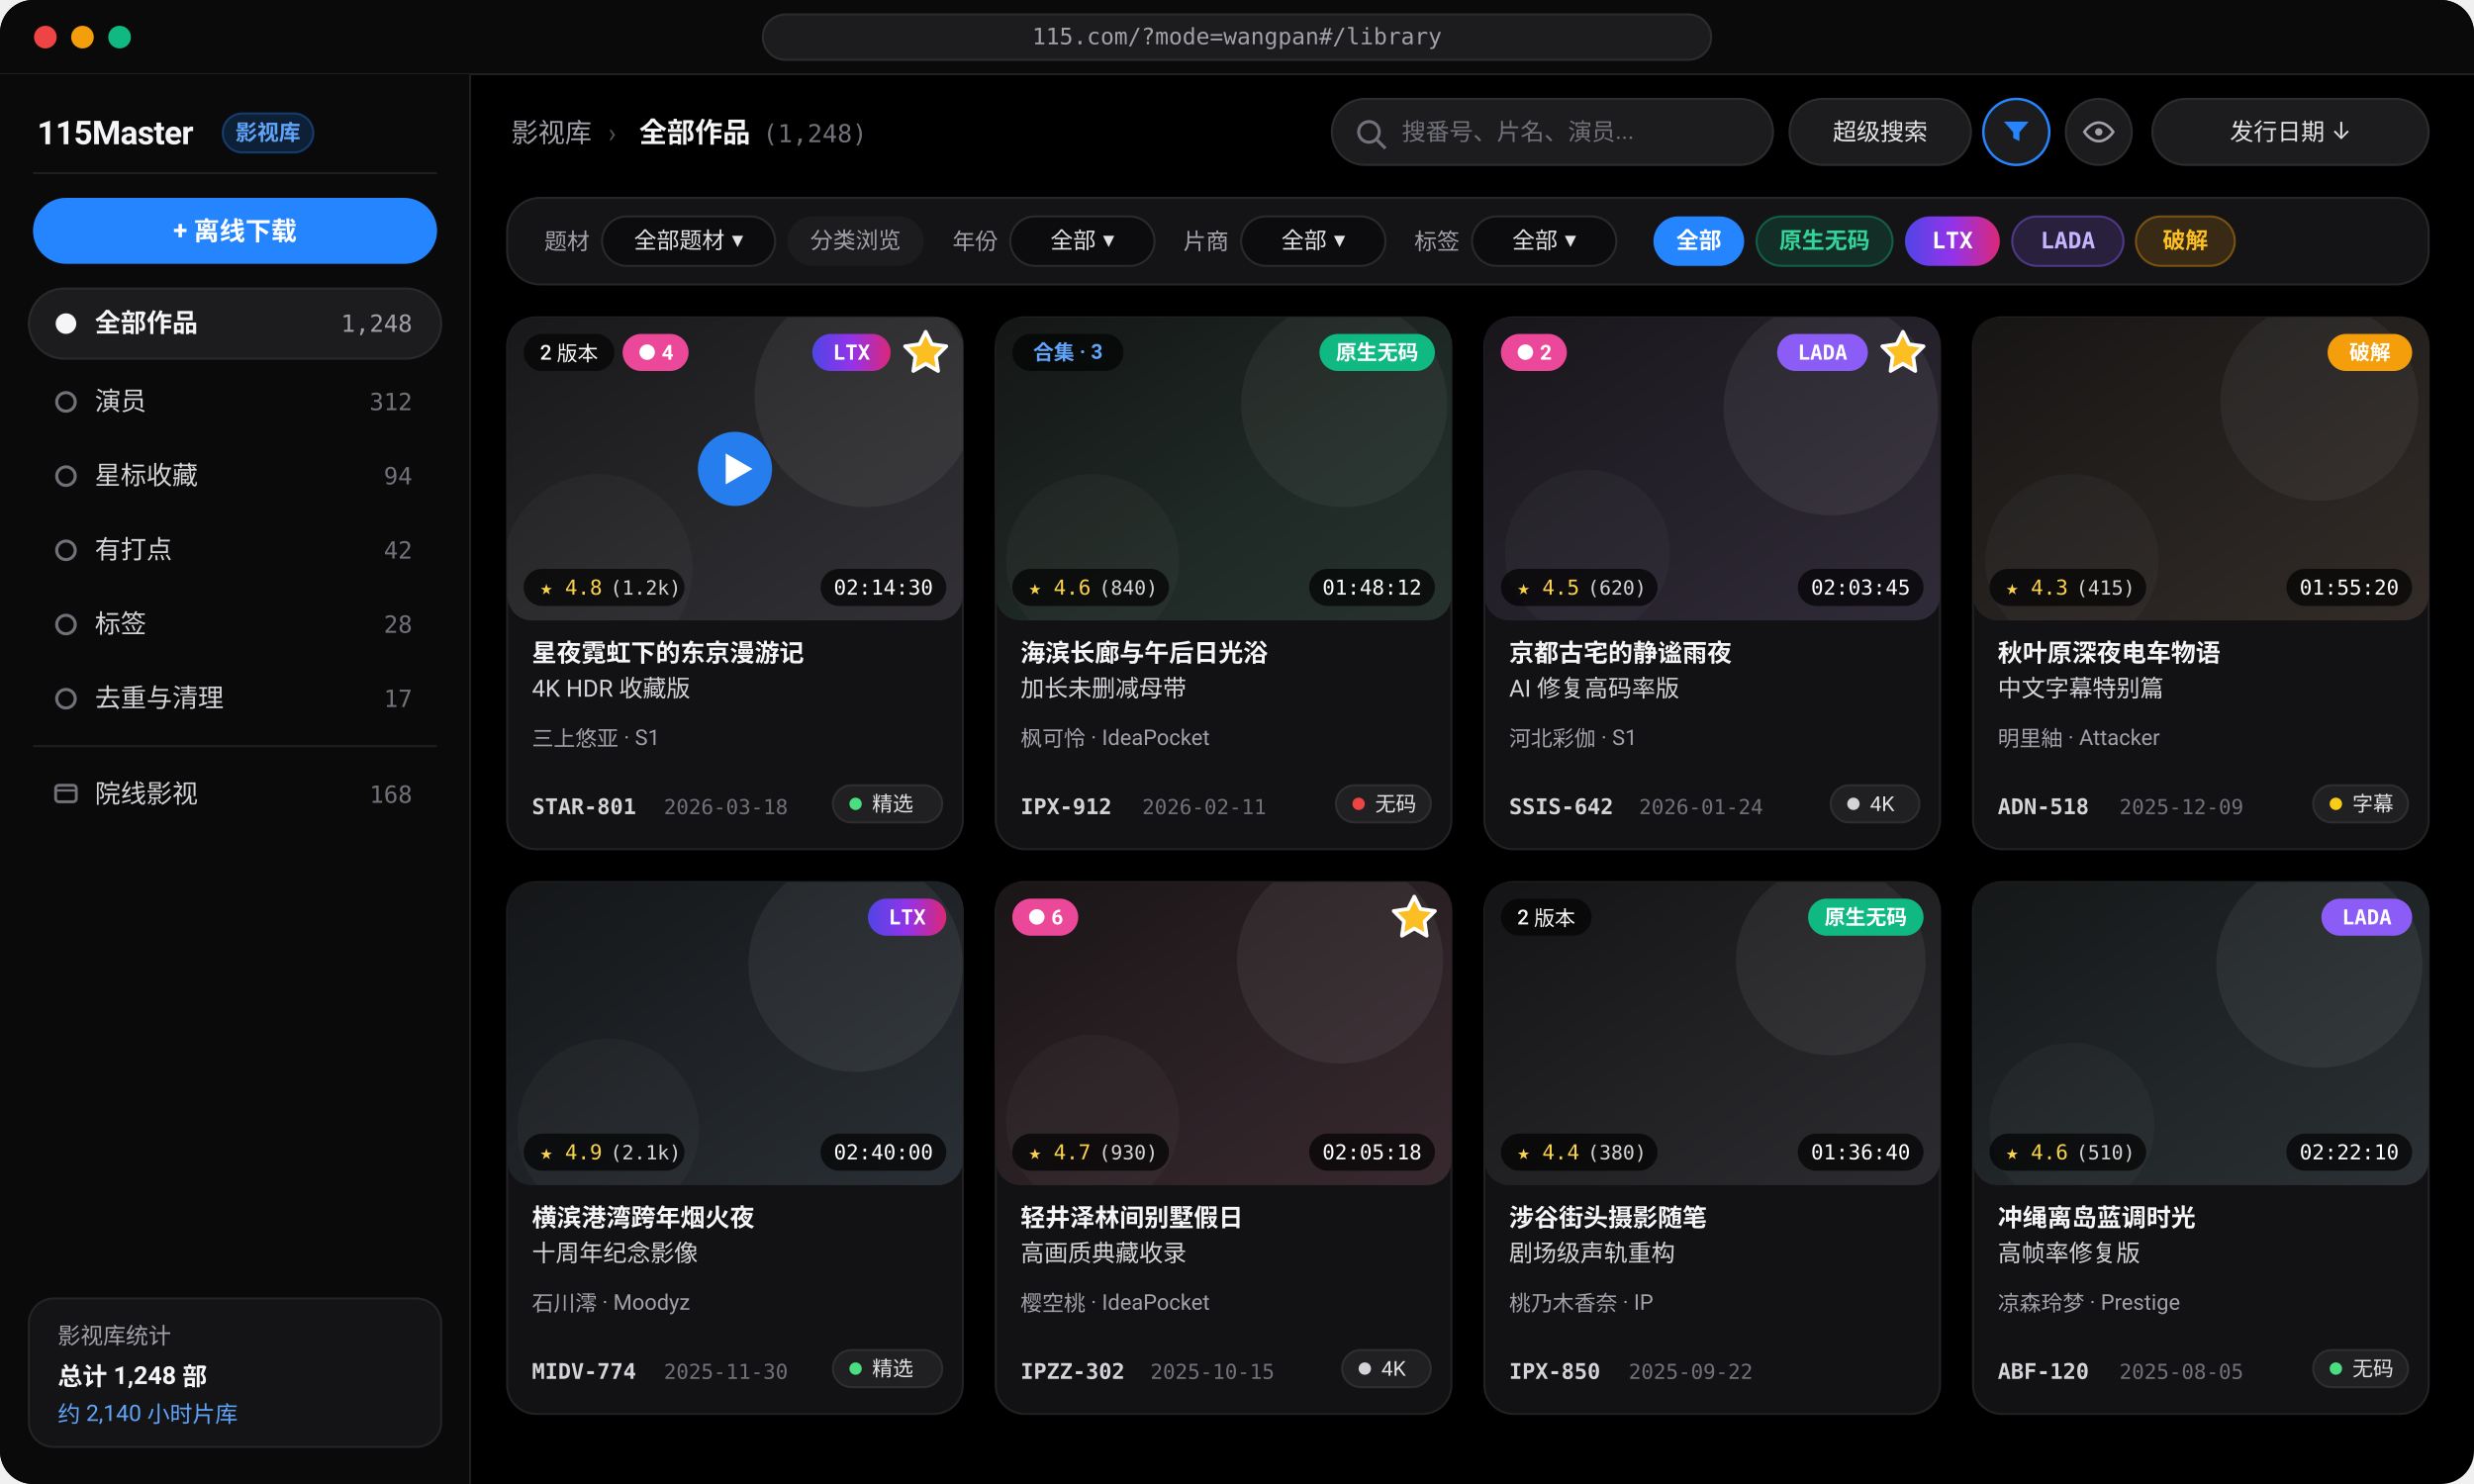
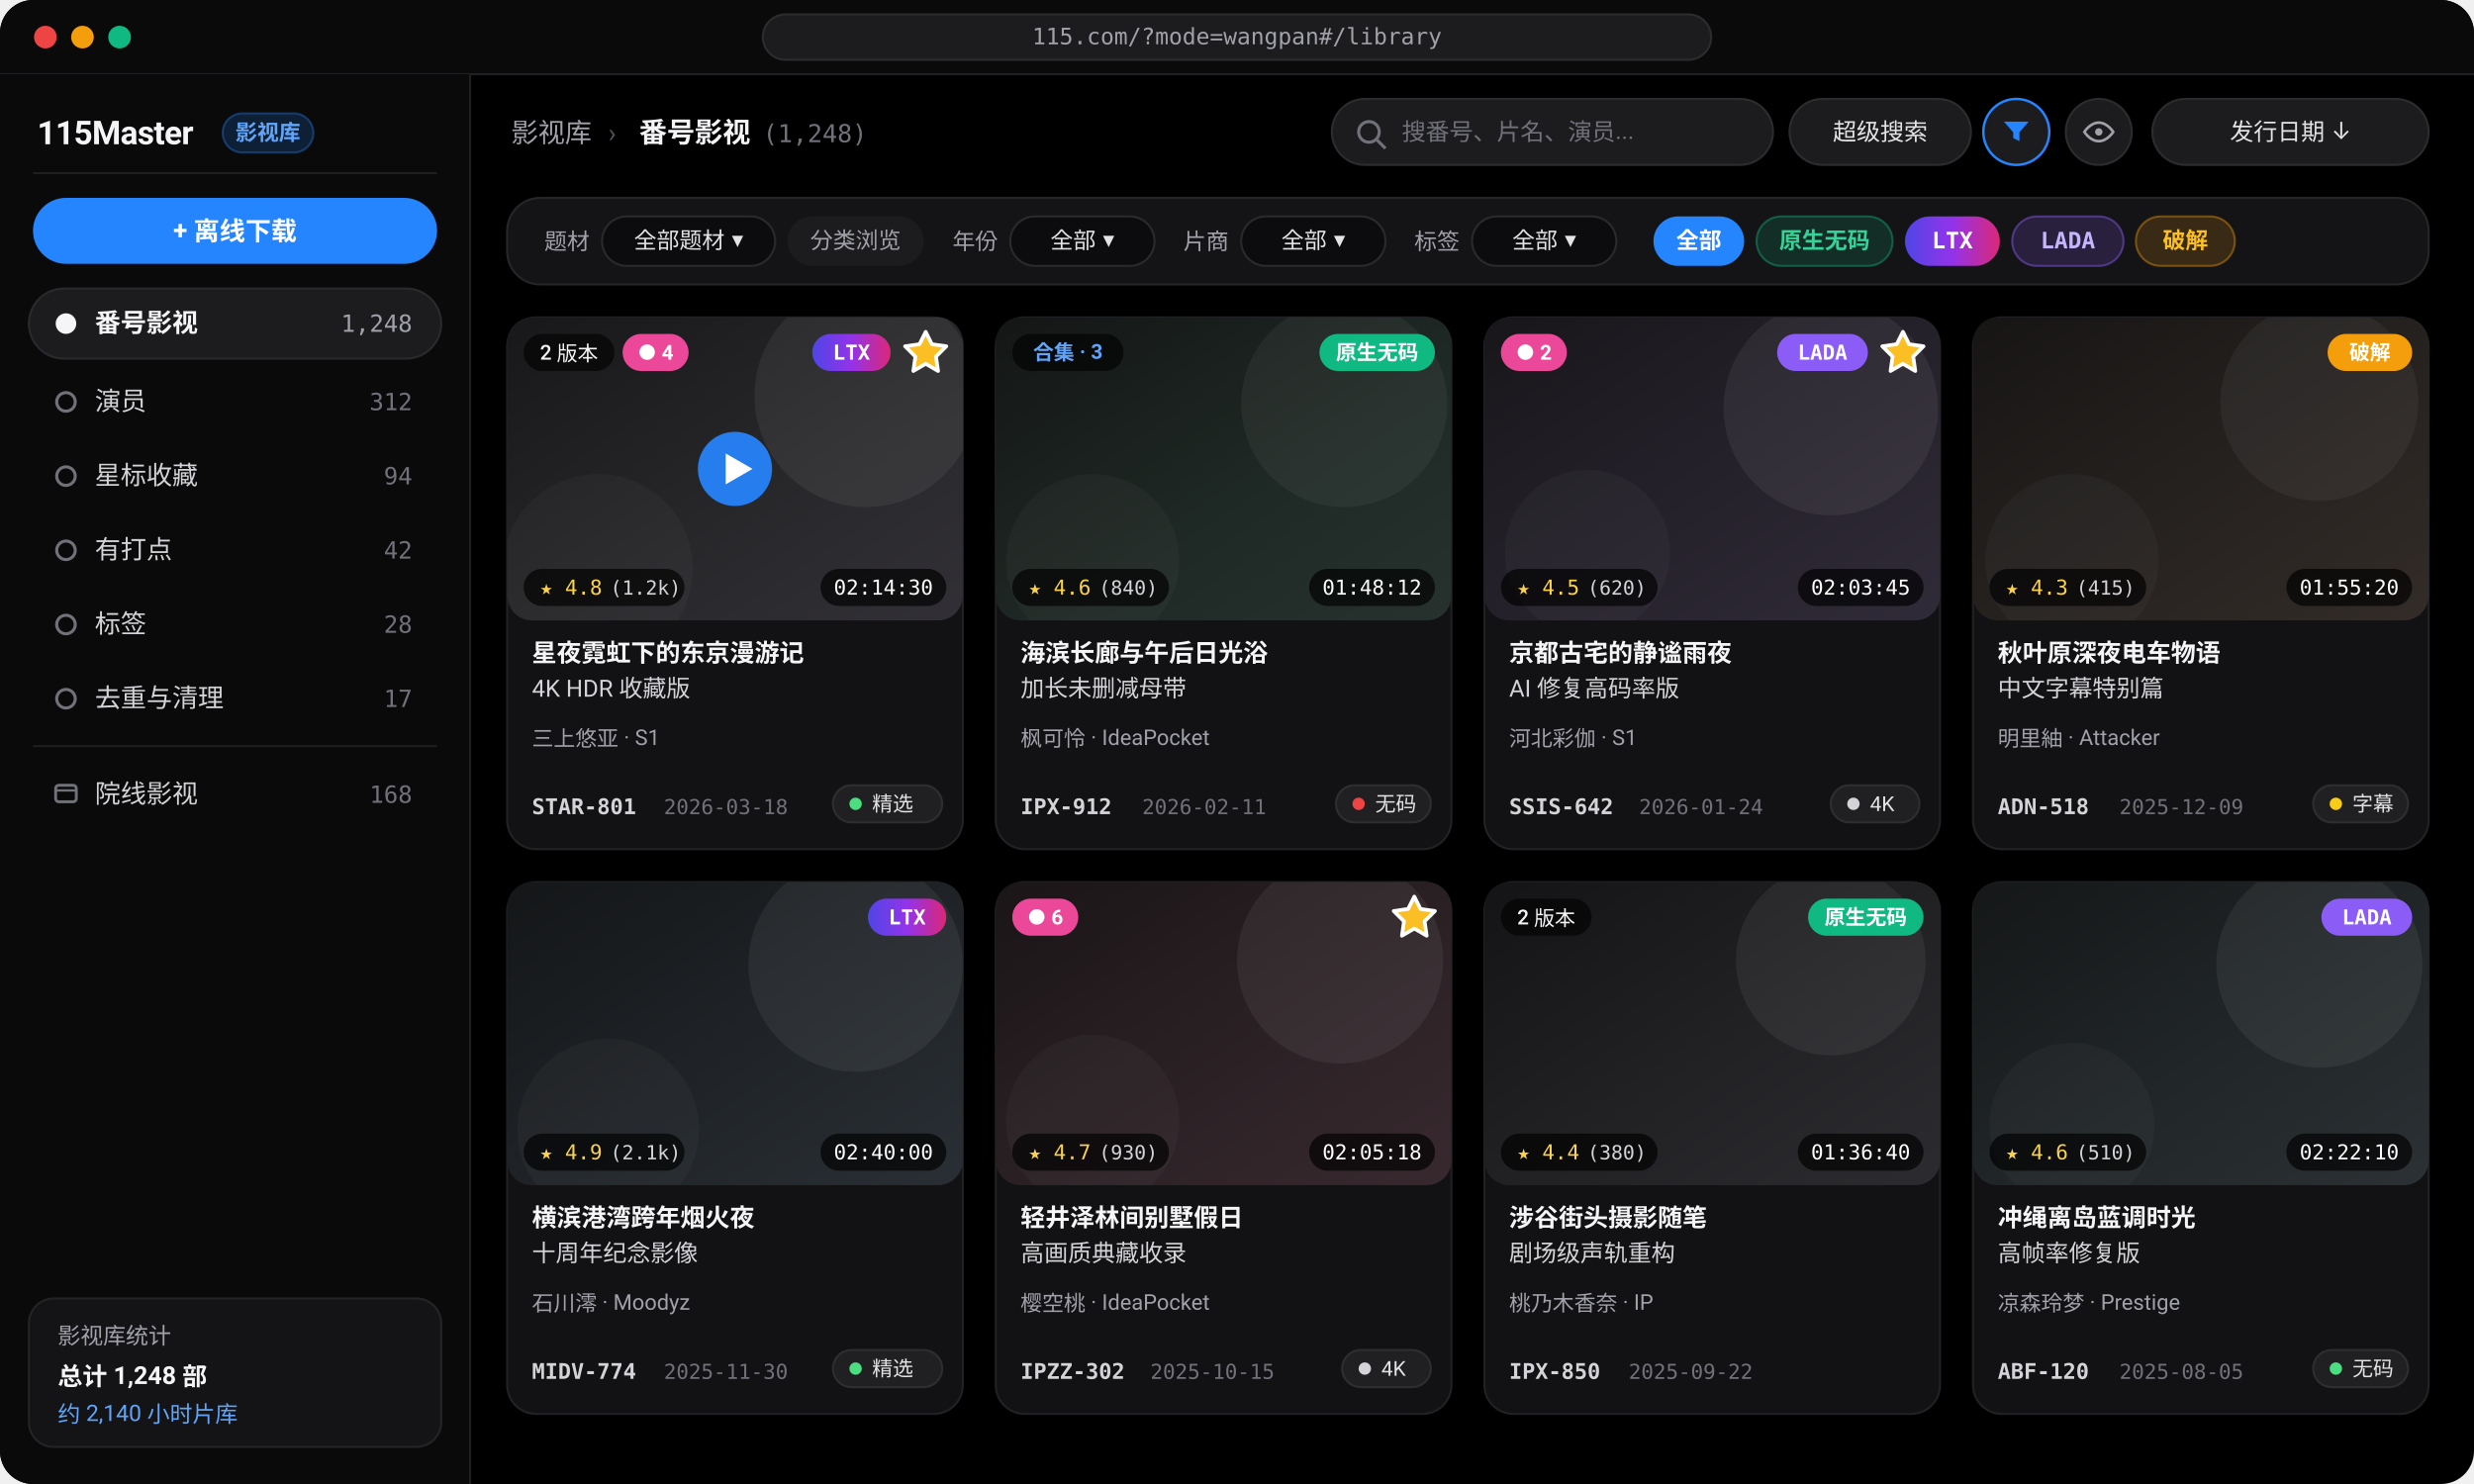
<svg xmlns="http://www.w3.org/2000/svg" viewBox="0 0 1200 720" width="1200" height="720" role="img" aria-label="115Master Fusion U3 影院界面预览">
  <defs>
    <style>
      .ui-font { font-family: -apple-system, BlinkMacSystemFont, 'PingFang SC', 'Microsoft YaHei', 'Segoe UI', Roboto, sans-serif; }
      .mono-font { font-family: ui-monospace, SFMono-Regular, Menlo, Monaco, Consolas, monospace; }
    </style>
    <linearGradient id="ltxGrad" x1="0%" y1="0%" x2="100%" y2="0%">
      <stop offset="0%" stop-color="#4f46e5" />
      <stop offset="50%" stop-color="#9333ea" />
      <stop offset="100%" stop-color="#db2777" />
    </linearGradient>
    <linearGradient id="art1" x1="0%" y1="0%" x2="100%" y2="100%">
      <stop offset="0%" stop-color="#18181b" />
      <stop offset="55%" stop-color="#27272a" />
      <stop offset="100%" stop-color="#323036" />
    </linearGradient>
    <linearGradient id="art2" x1="0%" y1="0%" x2="100%" y2="100%">
      <stop offset="0%" stop-color="#141615" />
      <stop offset="55%" stop-color="#1e2824" />
      <stop offset="100%" stop-color="#27322e" />
    </linearGradient>
    <linearGradient id="art3" x1="0%" y1="0%" x2="100%" y2="100%">
      <stop offset="0%" stop-color="#18161a" />
      <stop offset="55%" stop-color="#26222c" />
      <stop offset="100%" stop-color="#302b38" />
    </linearGradient>
    <linearGradient id="art4" x1="0%" y1="0%" x2="100%" y2="100%">
      <stop offset="0%" stop-color="#171514" />
      <stop offset="55%" stop-color="#262220" />
      <stop offset="100%" stop-color="#332c28" />
    </linearGradient>
    <linearGradient id="art5" x1="0%" y1="0%" x2="100%" y2="100%">
      <stop offset="0%" stop-color="#141618" />
      <stop offset="55%" stop-color="#202428" />
      <stop offset="100%" stop-color="#2a2f35" />
    </linearGradient>
    <linearGradient id="art6" x1="0%" y1="0%" x2="100%" y2="100%">
      <stop offset="0%" stop-color="#1a1517" />
      <stop offset="55%" stop-color="#2b2125" />
      <stop offset="100%" stop-color="#38292f" />
    </linearGradient>
    <linearGradient id="art7" x1="0%" y1="0%" x2="100%" y2="100%">
      <stop offset="0%" stop-color="#141416" />
      <stop offset="55%" stop-color="#222225" />
      <stop offset="100%" stop-color="#2c2c30" />
    </linearGradient>
    <linearGradient id="art8" x1="0%" y1="0%" x2="100%" y2="100%">
      <stop offset="0%" stop-color="#151718" />
      <stop offset="55%" stop-color="#212628" />
      <stop offset="100%" stop-color="#2b3134" />
    </linearGradient>
    <clipPath id="winClip">
      <rect x="0" y="0" width="1200" height="720" rx="16" />
    </clipPath>
    <clipPath id="posterClip1">
      <rect x="246" y="154" width="221" height="147" rx="12" />
    </clipPath>
    <clipPath id="posterClip2">
      <rect x="483" y="154" width="221" height="147" rx="12" />
    </clipPath>
    <clipPath id="posterClip3">
      <rect x="720" y="154" width="221" height="147" rx="12" />
    </clipPath>
    <clipPath id="posterClip4">
      <rect x="957" y="154" width="221" height="147" rx="12" />
    </clipPath>
    <clipPath id="posterClip5">
      <rect x="246" y="428" width="221" height="147" rx="12" />
    </clipPath>
    <clipPath id="posterClip6">
      <rect x="483" y="428" width="221" height="147" rx="12" />
    </clipPath>
    <clipPath id="posterClip7">
      <rect x="720" y="428" width="221" height="147" rx="12" />
    </clipPath>
    <clipPath id="posterClip8">
      <rect x="957" y="428" width="221" height="147" rx="12" />
    </clipPath>
  </defs>
  <g clip-path="url(#winClip)" class="ui-font">
    <rect x="0" y="0" width="1200" height="720" fill="#000000" />
    <rect x="0" y="0" width="1200" height="36" fill="#0a0a0a" />
    <line x1="0" y1="36" x2="1200" y2="36" stroke="#1f1f22" stroke-width="1" />
    <circle cx="22" cy="18" r="5.5" fill="#ef4444" />
    <circle cx="40" cy="18" r="5.5" fill="#f59e0b" />
    <circle cx="58" cy="18" r="5.5" fill="#10b981" />
    <rect x="370" y="7" width="460" height="22" rx="11" fill="#1c1c1e" stroke="#2c2c2f" stroke-width="1" />
    <text x="600" y="21.5" text-anchor="middle" fill="#a1a1aa" font-size="11" class="mono-font">115.com/?mode=wangpan#/library</text>
    <rect x="0" y="36" width="228" height="684" fill="#0a0a0a" />
    <line x1="228" y1="36" x2="228" y2="720" stroke="#1f1f22" stroke-width="1" />
    <text x="18" y="70" fill="#f5f5f7" font-size="16" font-weight="700" letter-spacing="-0.3">115Master</text>
    <rect x="108" y="55" width="44" height="19" rx="9.5" fill="#2585ff" fill-opacity="0.18" stroke="#2585ff" stroke-opacity="0.35" stroke-width="1" />
    <text x="130" y="68" text-anchor="middle" fill="#60a5fa" font-size="10.5" font-weight="600">影视库</text>
    <line x1="16" y1="84" x2="212" y2="84" stroke="#1f1f22" stroke-width="1" />
    <rect x="16" y="96" width="196" height="32" rx="16" fill="#2585ff" />
    <text x="114" y="116" text-anchor="middle" fill="#ffffff" font-size="12.5" font-weight="600">+ 离线下载</text>
    <rect x="14" y="140" width="200" height="34" rx="17" fill="#1c1c1e" stroke="#2a2a2d" stroke-width="1" />
    <circle cx="32" cy="157" r="5" fill="#f5f5f7" />
-     <text x="46" y="161" fill="#f5f5f7" font-size="12.5" font-weight="600">全部作品</text>
+     <text x="46" y="161" fill="#f5f5f7" font-size="12.5" font-weight="600">番号影视</text>
    <text x="200" y="161" text-anchor="end" fill="#a1a1aa" font-size="11.5" class="mono-font">1,248</text>
    <circle cx="32" cy="195" r="4.5" fill="none" stroke="#71717a" stroke-width="1.5" />
    <text x="46" y="199" fill="#d4d4d8" font-size="12.5">演员</text>
    <text x="200" y="199" text-anchor="end" fill="#71717a" font-size="11.5" class="mono-font">312</text>
    <circle cx="32" cy="231" r="4.5" fill="none" stroke="#71717a" stroke-width="1.5" />
    <text x="46" y="235" fill="#d4d4d8" font-size="12.5">星标收藏</text>
    <text x="200" y="235" text-anchor="end" fill="#71717a" font-size="11.5" class="mono-font">94</text>
    <circle cx="32" cy="267" r="4.5" fill="none" stroke="#71717a" stroke-width="1.5" />
    <text x="46" y="271" fill="#d4d4d8" font-size="12.5">有打点</text>
    <text x="200" y="271" text-anchor="end" fill="#71717a" font-size="11.5" class="mono-font">42</text>
    <circle cx="32" cy="303" r="4.5" fill="none" stroke="#71717a" stroke-width="1.5" />
    <text x="46" y="307" fill="#d4d4d8" font-size="12.5">标签</text>
    <text x="200" y="307" text-anchor="end" fill="#71717a" font-size="11.5" class="mono-font">28</text>
    <circle cx="32" cy="339" r="4.5" fill="none" stroke="#71717a" stroke-width="1.5" />
    <text x="46" y="343" fill="#d4d4d8" font-size="12.5">去重与清理</text>
    <text x="200" y="343" text-anchor="end" fill="#71717a" font-size="11.5" class="mono-font">17</text>
    <line x1="16" y1="362" x2="212" y2="362" stroke="#1f1f22" stroke-width="1" />
    <rect x="27" y="381" width="10" height="8" rx="1.5" fill="none" stroke="#71717a" stroke-width="1.4" />
    <line x1="27" y1="383.5" x2="37" y2="383.5" stroke="#71717a" stroke-width="1.1" />
    <text x="46" y="389.5" fill="#d4d4d8" font-size="12.5">院线影视</text>
    <text x="200" y="389.5" text-anchor="end" fill="#71717a" font-size="11.5" class="mono-font">168</text>
    <rect x="14" y="630" width="200" height="72" rx="12" fill="#141416" stroke="#242427" stroke-width="1" />
    <text x="28" y="652" fill="#a1a1aa" font-size="11">影视库统计</text>
    <text x="28" y="672" fill="#f5f5f7" font-size="12" font-weight="600">总计 1,248 部</text>
    <text x="28" y="690" fill="#60a5fa" font-size="11">约 2,140 小时片库</text>
    <text x="248" y="69" fill="#a1a1aa" font-size="13">影视库</text>
    <text x="295" y="69" fill="#52525b" font-size="13">›</text>
-     <text x="310" y="69" fill="#f5f5f7" font-size="13.5" font-weight="600">全部作品</text>
+     <text x="310" y="69" fill="#f5f5f7" font-size="13.5" font-weight="600">番号影视</text>
    <text x="370" y="69" fill="#71717a" font-size="12" class="mono-font">(1,248)</text>
    <rect x="646" y="48" width="214" height="32" rx="16" fill="#1c1c1e" stroke="#2c2c2f" stroke-width="1" />
    <circle cx="664" cy="64" r="5" fill="none" stroke="#71717a" stroke-width="1.5" />
    <line x1="668" y1="68" x2="672" y2="72" stroke="#71717a" stroke-width="1.5" />
    <text x="680" y="68" fill="#71717a" font-size="11.5">搜番号、片名、演员...</text>
    <rect x="868" y="48" width="88" height="32" rx="16" fill="#1c1c1e" stroke="#2c2c2f" stroke-width="1" />
    <text x="912" y="68" text-anchor="middle" fill="#e4e4e7" font-size="11.5" font-weight="500">超级搜索</text>
    <circle cx="978" cy="64" r="16" fill="#1c1c1e" stroke="#2585ff" stroke-width="1.2" />
    <path d="M972 59h12l-4.5 5.2v4.3l-3-1.5v-2.8z" fill="#2585ff" />
    <circle cx="1018" cy="64" r="16" fill="#1c1c1e" stroke="#2c2c2f" stroke-width="1" />
    <path d="M1011 64s2.8-4.5 7-4.5 7 4.5 7 4.5-2.8 4.5-7 4.5-7-4.5-7-4.5z" fill="none" stroke="#a1a1aa" stroke-width="1.3" />
    <circle cx="1018" cy="64" r="1.8" fill="#a1a1aa" />
    <rect x="1044" y="48" width="134" height="32" rx="16" fill="#1c1c1e" stroke="#2c2c2f" stroke-width="1" />
    <text x="1111" y="68" text-anchor="middle" fill="#e4e4e7" font-size="11.5">发行日期 ↓</text>
    <rect x="246" y="96" width="932" height="42" rx="16" fill="#141416" stroke="#262629" stroke-width="1" />
    <text x="264" y="121" fill="#a1a1aa" font-size="11">题材</text>
    <rect x="292" y="105" width="84" height="24" rx="12" fill="#0c0c0e" stroke="#2a2a2d" stroke-width="1" />
    <text x="334" y="120.5" text-anchor="middle" fill="#e4e4e7" font-size="11">全部题材 ▾</text>
    <rect x="382" y="105" width="66" height="24" rx="12" fill="#1c1c1e" />
    <text x="415" y="120.5" text-anchor="middle" fill="#a1a1aa" font-size="11">分类浏览</text>
    <text x="462" y="121" fill="#a1a1aa" font-size="11">年份</text>
    <rect x="490" y="105" width="70" height="24" rx="12" fill="#0c0c0e" stroke="#2a2a2d" stroke-width="1" />
    <text x="525" y="120.5" text-anchor="middle" fill="#e4e4e7" font-size="11">全部 ▾</text>
    <text x="574" y="121" fill="#a1a1aa" font-size="11">片商</text>
    <rect x="602" y="105" width="70" height="24" rx="12" fill="#0c0c0e" stroke="#2a2a2d" stroke-width="1" />
    <text x="637" y="120.5" text-anchor="middle" fill="#e4e4e7" font-size="11">全部 ▾</text>
    <text x="686" y="121" fill="#a1a1aa" font-size="11">标签</text>
    <rect x="714" y="105" width="70" height="24" rx="12" fill="#0c0c0e" stroke="#2a2a2d" stroke-width="1" />
    <text x="749" y="120.5" text-anchor="middle" fill="#e4e4e7" font-size="11">全部 ▾</text>
    <rect x="802" y="105" width="44" height="24" rx="12" fill="#2585ff" />
    <text x="824" y="120.5" text-anchor="middle" fill="#ffffff" font-size="11" font-weight="600">全部</text>
    <rect x="852" y="105" width="66" height="24" rx="12" fill="#10b981" fill-opacity="0.16" stroke="#10b981" stroke-opacity="0.4" stroke-width="1" />
    <text x="885" y="120.5" text-anchor="middle" fill="#34d399" font-size="11" font-weight="600">原生无码</text>
    <rect x="924" y="105" width="46" height="24" rx="12" fill="url(#ltxGrad)" />
    <text x="947" y="120.5" text-anchor="middle" fill="#ffffff" font-size="11" font-weight="700" class="mono-font">LTX</text>
    <rect x="976" y="105" width="54" height="24" rx="12" fill="#8b5cf6" fill-opacity="0.18" stroke="#8b5cf6" stroke-opacity="0.45" stroke-width="1" />
    <text x="1003" y="120.5" text-anchor="middle" fill="#c4b5fd" font-size="11" font-weight="700" class="mono-font">LADA</text>
    <rect x="1036" y="105" width="48" height="24" rx="12" fill="#f59e0b" fill-opacity="0.16" stroke="#f59e0b" stroke-opacity="0.4" stroke-width="1" />
    <text x="1060" y="120.5" text-anchor="middle" fill="#fbbf24" font-size="11" font-weight="600">破解</text>
    <g>
      <rect x="246" y="154" width="221" height="258" rx="14" fill="#121214" stroke="#222225" stroke-width="1" />
      <g clip-path="url(#posterClip1)">
        <rect x="246" y="154" width="221" height="147" fill="url(#art1)" />
        <circle cx="420" cy="192" r="54" fill="#ffffff" fill-opacity="0.06" />
        <circle cx="290" cy="276" r="46" fill="#a1a1aa" fill-opacity="0.05" />
      </g>
      <circle cx="356.5" cy="227.5" r="18" fill="#2585ff" fill-opacity="0.92" />
      <polygon points="352,220 365,227.5 352,235" fill="#ffffff" />
      <rect x="254" y="162" width="44" height="18" rx="9" fill="#000000" fill-opacity="0.62" />
      <text x="276" y="174.5" text-anchor="middle" fill="#f5f5f7" font-size="10" font-weight="500">2 版本</text>
      <rect x="302" y="162" width="32" height="18" rx="9" fill="#ec4899" />
      <text x="318" y="174.5" text-anchor="middle" fill="#ffffff" font-size="10" font-weight="700">● 4</text>
      <rect x="394" y="162" width="38" height="18" rx="9" fill="url(#ltxGrad)" />
      <text x="413" y="174.5" text-anchor="middle" fill="#ffffff" font-size="10" font-weight="700" class="mono-font">LTX</text>
      <polygon points="449,161 452,167 459,168 454,173 455,180 449,176.5 443,180 444,173 439,168 446,167" fill="#fbbf24" stroke="#ffffff" stroke-width="1.8" stroke-linejoin="round" />
      <rect x="254" y="276" width="78" height="18" rx="9" fill="#000000" fill-opacity="0.68" />
      <text x="262" y="288.5" fill="#fcd34d" font-size="10" class="mono-font">★ 4.8</text>
      <text x="296" y="288.5" fill="#d4d4d8" font-size="9.5" class="mono-font">(1.2k)</text>
      <rect x="398" y="276" width="61" height="18" rx="9" fill="#000000" fill-opacity="0.68" />
      <text x="428.5" y="288.5" text-anchor="middle" fill="#ffffff" font-size="10" class="mono-font">02:14:30</text>
      <text x="258" y="321" fill="#f5f5f7" font-size="12" font-weight="600">星夜霓虹下的东京漫游记</text>
      <text x="258" y="338" fill="#d4d4d8" font-size="11.5">4K HDR 收藏版</text>
      <text x="258" y="362" fill="#a1a1aa" font-size="10.5">三上悠亚 · S1</text>
      <text x="258" y="395" fill="#d4d4d8" font-size="10.5" font-weight="600" class="mono-font">STAR-801</text>
      <text x="322" y="395" fill="#71717a" font-size="10" class="mono-font">2026-03-18</text>
      <rect x="404" y="381" width="53" height="18" rx="9" fill="#202022" stroke="#2e2e31" stroke-width="1" />
      <circle cx="415" cy="390" r="3" fill="#4ade80" />
      <text x="423" y="393.5" fill="#e4e4e7" font-size="10">精选</text>
    </g>
    <g>
      <rect x="483" y="154" width="221" height="258" rx="14" fill="#121214" stroke="#222225" stroke-width="1" />
      <g clip-path="url(#posterClip2)">
        <rect x="483" y="154" width="221" height="147" fill="url(#art2)" />
        <circle cx="652" cy="196" r="50" fill="#ffffff" fill-opacity="0.05" />
        <circle cx="530" cy="272" r="42" fill="#a1a1aa" fill-opacity="0.05" />
      </g>
      <rect x="491" y="162" width="54" height="18" rx="9" fill="#000000" fill-opacity="0.62" />
      <text x="518" y="174.5" text-anchor="middle" fill="#60a5fa" font-size="10" font-weight="600">合集 · 3</text>
      <rect x="640" y="162" width="56" height="18" rx="9" fill="#10b981" />
      <text x="668" y="174.5" text-anchor="middle" fill="#ffffff" font-size="10" font-weight="700">原生无码</text>
      <rect x="491" y="276" width="76" height="18" rx="9" fill="#000000" fill-opacity="0.68" />
      <text x="499" y="288.5" fill="#fcd34d" font-size="10" class="mono-font">★ 4.6</text>
      <text x="533" y="288.5" fill="#d4d4d8" font-size="9.5" class="mono-font">(840)</text>
      <rect x="635" y="276" width="61" height="18" rx="9" fill="#000000" fill-opacity="0.68" />
      <text x="665.5" y="288.5" text-anchor="middle" fill="#ffffff" font-size="10" class="mono-font">01:48:12</text>
      <text x="495" y="321" fill="#f5f5f7" font-size="12" font-weight="600">海滨长廊与午后日光浴</text>
      <text x="495" y="338" fill="#d4d4d8" font-size="11.5">加长未删减母带</text>
      <text x="495" y="362" fill="#a1a1aa" font-size="10.5">枫可怜 · IdeaPocket</text>
      <text x="495" y="395" fill="#d4d4d8" font-size="10.5" font-weight="600" class="mono-font">IPX-912</text>
      <text x="554" y="395" fill="#71717a" font-size="10" class="mono-font">2026-02-11</text>
      <rect x="648" y="381" width="46" height="18" rx="9" fill="#202022" stroke="#2e2e31" stroke-width="1" />
      <circle cx="659" cy="390" r="3" fill="#ef4444" />
      <text x="667" y="393.5" fill="#e4e4e7" font-size="10">无码</text>
    </g>
    <g>
      <rect x="720" y="154" width="221" height="258" rx="14" fill="#121214" stroke="#222225" stroke-width="1" />
      <g clip-path="url(#posterClip3)">
        <rect x="720" y="154" width="221" height="147" fill="url(#art3)" />
        <circle cx="888" cy="198" r="52" fill="#ffffff" fill-opacity="0.06" />
        <circle cx="770" cy="268" r="40" fill="#a1a1aa" fill-opacity="0.05" />
      </g>
      <rect x="728" y="162" width="32" height="18" rx="9" fill="#ec4899" />
      <text x="744" y="174.5" text-anchor="middle" fill="#ffffff" font-size="10" font-weight="700">● 2</text>
      <rect x="862" y="162" width="44" height="18" rx="9" fill="#8b5cf6" />
      <text x="884" y="174.5" text-anchor="middle" fill="#ffffff" font-size="10" font-weight="700" class="mono-font">LADA</text>
      <polygon points="923,161 926,167 933,168 928,173 929,180 923,176.5 917,180 918,173 913,168 920,167" fill="#fbbf24" stroke="#ffffff" stroke-width="1.8" stroke-linejoin="round" />
      <rect x="728" y="276" width="76" height="18" rx="9" fill="#000000" fill-opacity="0.68" />
      <text x="736" y="288.5" fill="#fcd34d" font-size="10" class="mono-font">★ 4.5</text>
      <text x="770" y="288.5" fill="#d4d4d8" font-size="9.5" class="mono-font">(620)</text>
      <rect x="872" y="276" width="61" height="18" rx="9" fill="#000000" fill-opacity="0.68" />
      <text x="902.5" y="288.5" text-anchor="middle" fill="#ffffff" font-size="10" class="mono-font">02:03:45</text>
      <text x="732" y="321" fill="#f5f5f7" font-size="12" font-weight="600">京都古宅的静谧雨夜</text>
      <text x="732" y="338" fill="#d4d4d8" font-size="11.5">AI 修复高码率版</text>
      <text x="732" y="362" fill="#a1a1aa" font-size="10.5">河北彩伽 · S1</text>
      <text x="732" y="395" fill="#d4d4d8" font-size="10.5" font-weight="600" class="mono-font">SSIS-642</text>
      <text x="795" y="395" fill="#71717a" font-size="10" class="mono-font">2026-01-24</text>
      <rect x="888" y="381" width="43" height="18" rx="9" fill="#202022" stroke="#2e2e31" stroke-width="1" />
      <circle cx="899" cy="390" r="3" fill="#d4d4d8" />
      <text x="907" y="393.5" fill="#e4e4e7" font-size="10">4K</text>
    </g>
    <g>
      <rect x="957" y="154" width="221" height="258" rx="14" fill="#121214" stroke="#222225" stroke-width="1" />
      <g clip-path="url(#posterClip4)">
        <rect x="957" y="154" width="221" height="147" fill="url(#art4)" />
        <circle cx="1125" cy="195" r="48" fill="#ffffff" fill-opacity="0.05" />
        <circle cx="1005" cy="272" r="42" fill="#a1a1aa" fill-opacity="0.05" />
      </g>
      <rect x="1129" y="162" width="41" height="18" rx="9" fill="#f59e0b" />
      <text x="1149.5" y="174.5" text-anchor="middle" fill="#ffffff" font-size="10" font-weight="700">破解</text>
      <rect x="965" y="276" width="76" height="18" rx="9" fill="#000000" fill-opacity="0.68" />
      <text x="973" y="288.5" fill="#fcd34d" font-size="10" class="mono-font">★ 4.3</text>
      <text x="1007" y="288.5" fill="#d4d4d8" font-size="9.5" class="mono-font">(415)</text>
      <rect x="1109" y="276" width="61" height="18" rx="9" fill="#000000" fill-opacity="0.68" />
      <text x="1139.5" y="288.5" text-anchor="middle" fill="#ffffff" font-size="10" class="mono-font">01:55:20</text>
      <text x="969" y="321" fill="#f5f5f7" font-size="12" font-weight="600">秋叶原深夜电车物语</text>
      <text x="969" y="338" fill="#d4d4d8" font-size="11.5">中文字幕特别篇</text>
      <text x="969" y="362" fill="#a1a1aa" font-size="10.5">明里紬 · Attacker</text>
      <text x="969" y="395" fill="#d4d4d8" font-size="10.5" font-weight="600" class="mono-font">ADN-518</text>
      <text x="1028" y="395" fill="#71717a" font-size="10" class="mono-font">2025-12-09</text>
      <rect x="1122" y="381" width="46" height="18" rx="9" fill="#202022" stroke="#2e2e31" stroke-width="1" />
      <circle cx="1133" cy="390" r="3" fill="#facc15" />
      <text x="1141" y="393.5" fill="#e4e4e7" font-size="10">字幕</text>
    </g>
    <g>
      <rect x="246" y="428" width="221" height="258" rx="14" fill="#121214" stroke="#222225" stroke-width="1" />
      <g clip-path="url(#posterClip5)">
        <rect x="246" y="428" width="221" height="147" fill="url(#art5)" />
        <circle cx="415" cy="468" r="52" fill="#ffffff" fill-opacity="0.06" />
        <circle cx="295" cy="548" r="44" fill="#a1a1aa" fill-opacity="0.05" />
      </g>
      <rect x="421" y="436" width="38" height="18" rx="9" fill="url(#ltxGrad)" />
      <text x="440" y="448.5" text-anchor="middle" fill="#ffffff" font-size="10" font-weight="700" class="mono-font">LTX</text>
      <rect x="254" y="550" width="78" height="18" rx="9" fill="#000000" fill-opacity="0.68" />
      <text x="262" y="562.5" fill="#fcd34d" font-size="10" class="mono-font">★ 4.9</text>
      <text x="296" y="562.5" fill="#d4d4d8" font-size="9.5" class="mono-font">(2.1k)</text>
      <rect x="398" y="550" width="61" height="18" rx="9" fill="#000000" fill-opacity="0.68" />
      <text x="428.5" y="562.5" text-anchor="middle" fill="#ffffff" font-size="10" class="mono-font">02:40:00</text>
      <text x="258" y="595" fill="#f5f5f7" font-size="12" font-weight="600">横滨港湾跨年烟火夜</text>
      <text x="258" y="612" fill="#d4d4d8" font-size="11.5">十周年纪念影像</text>
      <text x="258" y="636" fill="#a1a1aa" font-size="10.5">石川澪 · Moodyz</text>
      <text x="258" y="669" fill="#d4d4d8" font-size="10.5" font-weight="600" class="mono-font">MIDV-774</text>
      <text x="322" y="669" fill="#71717a" font-size="10" class="mono-font">2025-11-30</text>
      <rect x="404" y="655" width="53" height="18" rx="9" fill="#202022" stroke="#2e2e31" stroke-width="1" />
      <circle cx="415" cy="664" r="3" fill="#4ade80" />
      <text x="423" y="667.5" fill="#e4e4e7" font-size="10">精选</text>
    </g>
    <g>
      <rect x="483" y="428" width="221" height="258" rx="14" fill="#121214" stroke="#222225" stroke-width="1" />
      <g clip-path="url(#posterClip6)">
        <rect x="483" y="428" width="221" height="147" fill="url(#art6)" />
        <circle cx="650" cy="466" r="50" fill="#ffffff" fill-opacity="0.06" />
        <circle cx="530" cy="544" r="42" fill="#a1a1aa" fill-opacity="0.05" />
      </g>
      <rect x="491" y="436" width="32" height="18" rx="9" fill="#ec4899" />
      <text x="507" y="448.5" text-anchor="middle" fill="#ffffff" font-size="10" font-weight="700">● 6</text>
      <polygon points="686,435 689,441 696,442 691,447 692,454 686,450.5 680,454 681,447 676,442 683,441" fill="#fbbf24" stroke="#ffffff" stroke-width="1.8" stroke-linejoin="round" />
      <rect x="491" y="550" width="76" height="18" rx="9" fill="#000000" fill-opacity="0.68" />
      <text x="499" y="562.5" fill="#fcd34d" font-size="10" class="mono-font">★ 4.7</text>
      <text x="533" y="562.5" fill="#d4d4d8" font-size="9.5" class="mono-font">(930)</text>
      <rect x="635" y="550" width="61" height="18" rx="9" fill="#000000" fill-opacity="0.68" />
      <text x="665.5" y="562.5" text-anchor="middle" fill="#ffffff" font-size="10" class="mono-font">02:05:18</text>
      <text x="495" y="595" fill="#f5f5f7" font-size="12" font-weight="600">轻井泽林间别墅假日</text>
      <text x="495" y="612" fill="#d4d4d8" font-size="11.5">高画质典藏收录</text>
      <text x="495" y="636" fill="#a1a1aa" font-size="10.5">樱空桃 · IdeaPocket</text>
      <text x="495" y="669" fill="#d4d4d8" font-size="10.5" font-weight="600" class="mono-font">IPZZ-302</text>
      <text x="558" y="669" fill="#71717a" font-size="10" class="mono-font">2025-10-15</text>
      <rect x="651" y="655" width="43" height="18" rx="9" fill="#202022" stroke="#2e2e31" stroke-width="1" />
      <circle cx="662" cy="664" r="3" fill="#d4d4d8" />
      <text x="670" y="667.5" fill="#e4e4e7" font-size="10">4K</text>
    </g>
    <g>
      <rect x="720" y="428" width="221" height="258" rx="14" fill="#121214" stroke="#222225" stroke-width="1" />
      <g clip-path="url(#posterClip7)">
        <rect x="720" y="428" width="221" height="147" fill="url(#art7)" />
        <circle cx="888" cy="466" r="46" fill="#ffffff" fill-opacity="0.06" />
      </g>
      <rect x="728" y="436" width="44" height="18" rx="9" fill="#000000" fill-opacity="0.62" />
      <text x="750" y="448.5" text-anchor="middle" fill="#f5f5f7" font-size="10" font-weight="500">2 版本</text>
      <rect x="877" y="436" width="56" height="18" rx="9" fill="#10b981" />
      <text x="905" y="448.5" text-anchor="middle" fill="#ffffff" font-size="10" font-weight="700">原生无码</text>
      <rect x="728" y="550" width="76" height="18" rx="9" fill="#000000" fill-opacity="0.68" />
      <text x="736" y="562.5" fill="#fcd34d" font-size="10" class="mono-font">★ 4.4</text>
      <text x="770" y="562.5" fill="#d4d4d8" font-size="9.5" class="mono-font">(380)</text>
      <rect x="872" y="550" width="61" height="18" rx="9" fill="#000000" fill-opacity="0.68" />
      <text x="902.5" y="562.5" text-anchor="middle" fill="#ffffff" font-size="10" class="mono-font">01:36:40</text>
      <text x="732" y="595" fill="#f5f5f7" font-size="12" font-weight="600">涉谷街头摄影随笔</text>
      <text x="732" y="612" fill="#d4d4d8" font-size="11.5">剧场级声轨重构</text>
      <text x="732" y="636" fill="#a1a1aa" font-size="10.5">桃乃木香奈 · IP</text>
      <text x="732" y="669" fill="#d4d4d8" font-size="10.5" font-weight="600" class="mono-font">IPX-850</text>
      <text x="790" y="669" fill="#71717a" font-size="10" class="mono-font">2025-09-22</text>
    </g>
    <g>
      <rect x="957" y="428" width="221" height="258" rx="14" fill="#121214" stroke="#222225" stroke-width="1" />
      <g clip-path="url(#posterClip8)">
        <rect x="957" y="428" width="221" height="147" fill="url(#art8)" />
        <circle cx="1125" cy="468" r="50" fill="#ffffff" fill-opacity="0.06" />
        <circle cx="1005" cy="546" r="40" fill="#a1a1aa" fill-opacity="0.05" />
      </g>
      <rect x="1126" y="436" width="44" height="18" rx="9" fill="#8b5cf6" />
      <text x="1148" y="448.5" text-anchor="middle" fill="#ffffff" font-size="10" font-weight="700" class="mono-font">LADA</text>
      <rect x="965" y="550" width="76" height="18" rx="9" fill="#000000" fill-opacity="0.68" />
      <text x="973" y="562.5" fill="#fcd34d" font-size="10" class="mono-font">★ 4.6</text>
      <text x="1007" y="562.5" fill="#d4d4d8" font-size="9.5" class="mono-font">(510)</text>
      <rect x="1109" y="550" width="61" height="18" rx="9" fill="#000000" fill-opacity="0.68" />
      <text x="1139.5" y="562.5" text-anchor="middle" fill="#ffffff" font-size="10" class="mono-font">02:22:10</text>
      <text x="969" y="595" fill="#f5f5f7" font-size="12" font-weight="600">冲绳离岛蓝调时光</text>
      <text x="969" y="612" fill="#d4d4d8" font-size="11.5">高帧率修复版</text>
      <text x="969" y="636" fill="#a1a1aa" font-size="10.5">凉森玲梦 · Prestige</text>
      <text x="969" y="669" fill="#d4d4d8" font-size="10.5" font-weight="600" class="mono-font">ABF-120</text>
      <text x="1028" y="669" fill="#71717a" font-size="10" class="mono-font">2025-08-05</text>
      <rect x="1122" y="655" width="46" height="18" rx="9" fill="#202022" stroke="#2e2e31" stroke-width="1" />
      <circle cx="1133" cy="664" r="3" fill="#4ade80" />
      <text x="1141" y="667.5" fill="#e4e4e7" font-size="10">无码</text>
    </g>
  </g>
</svg>
